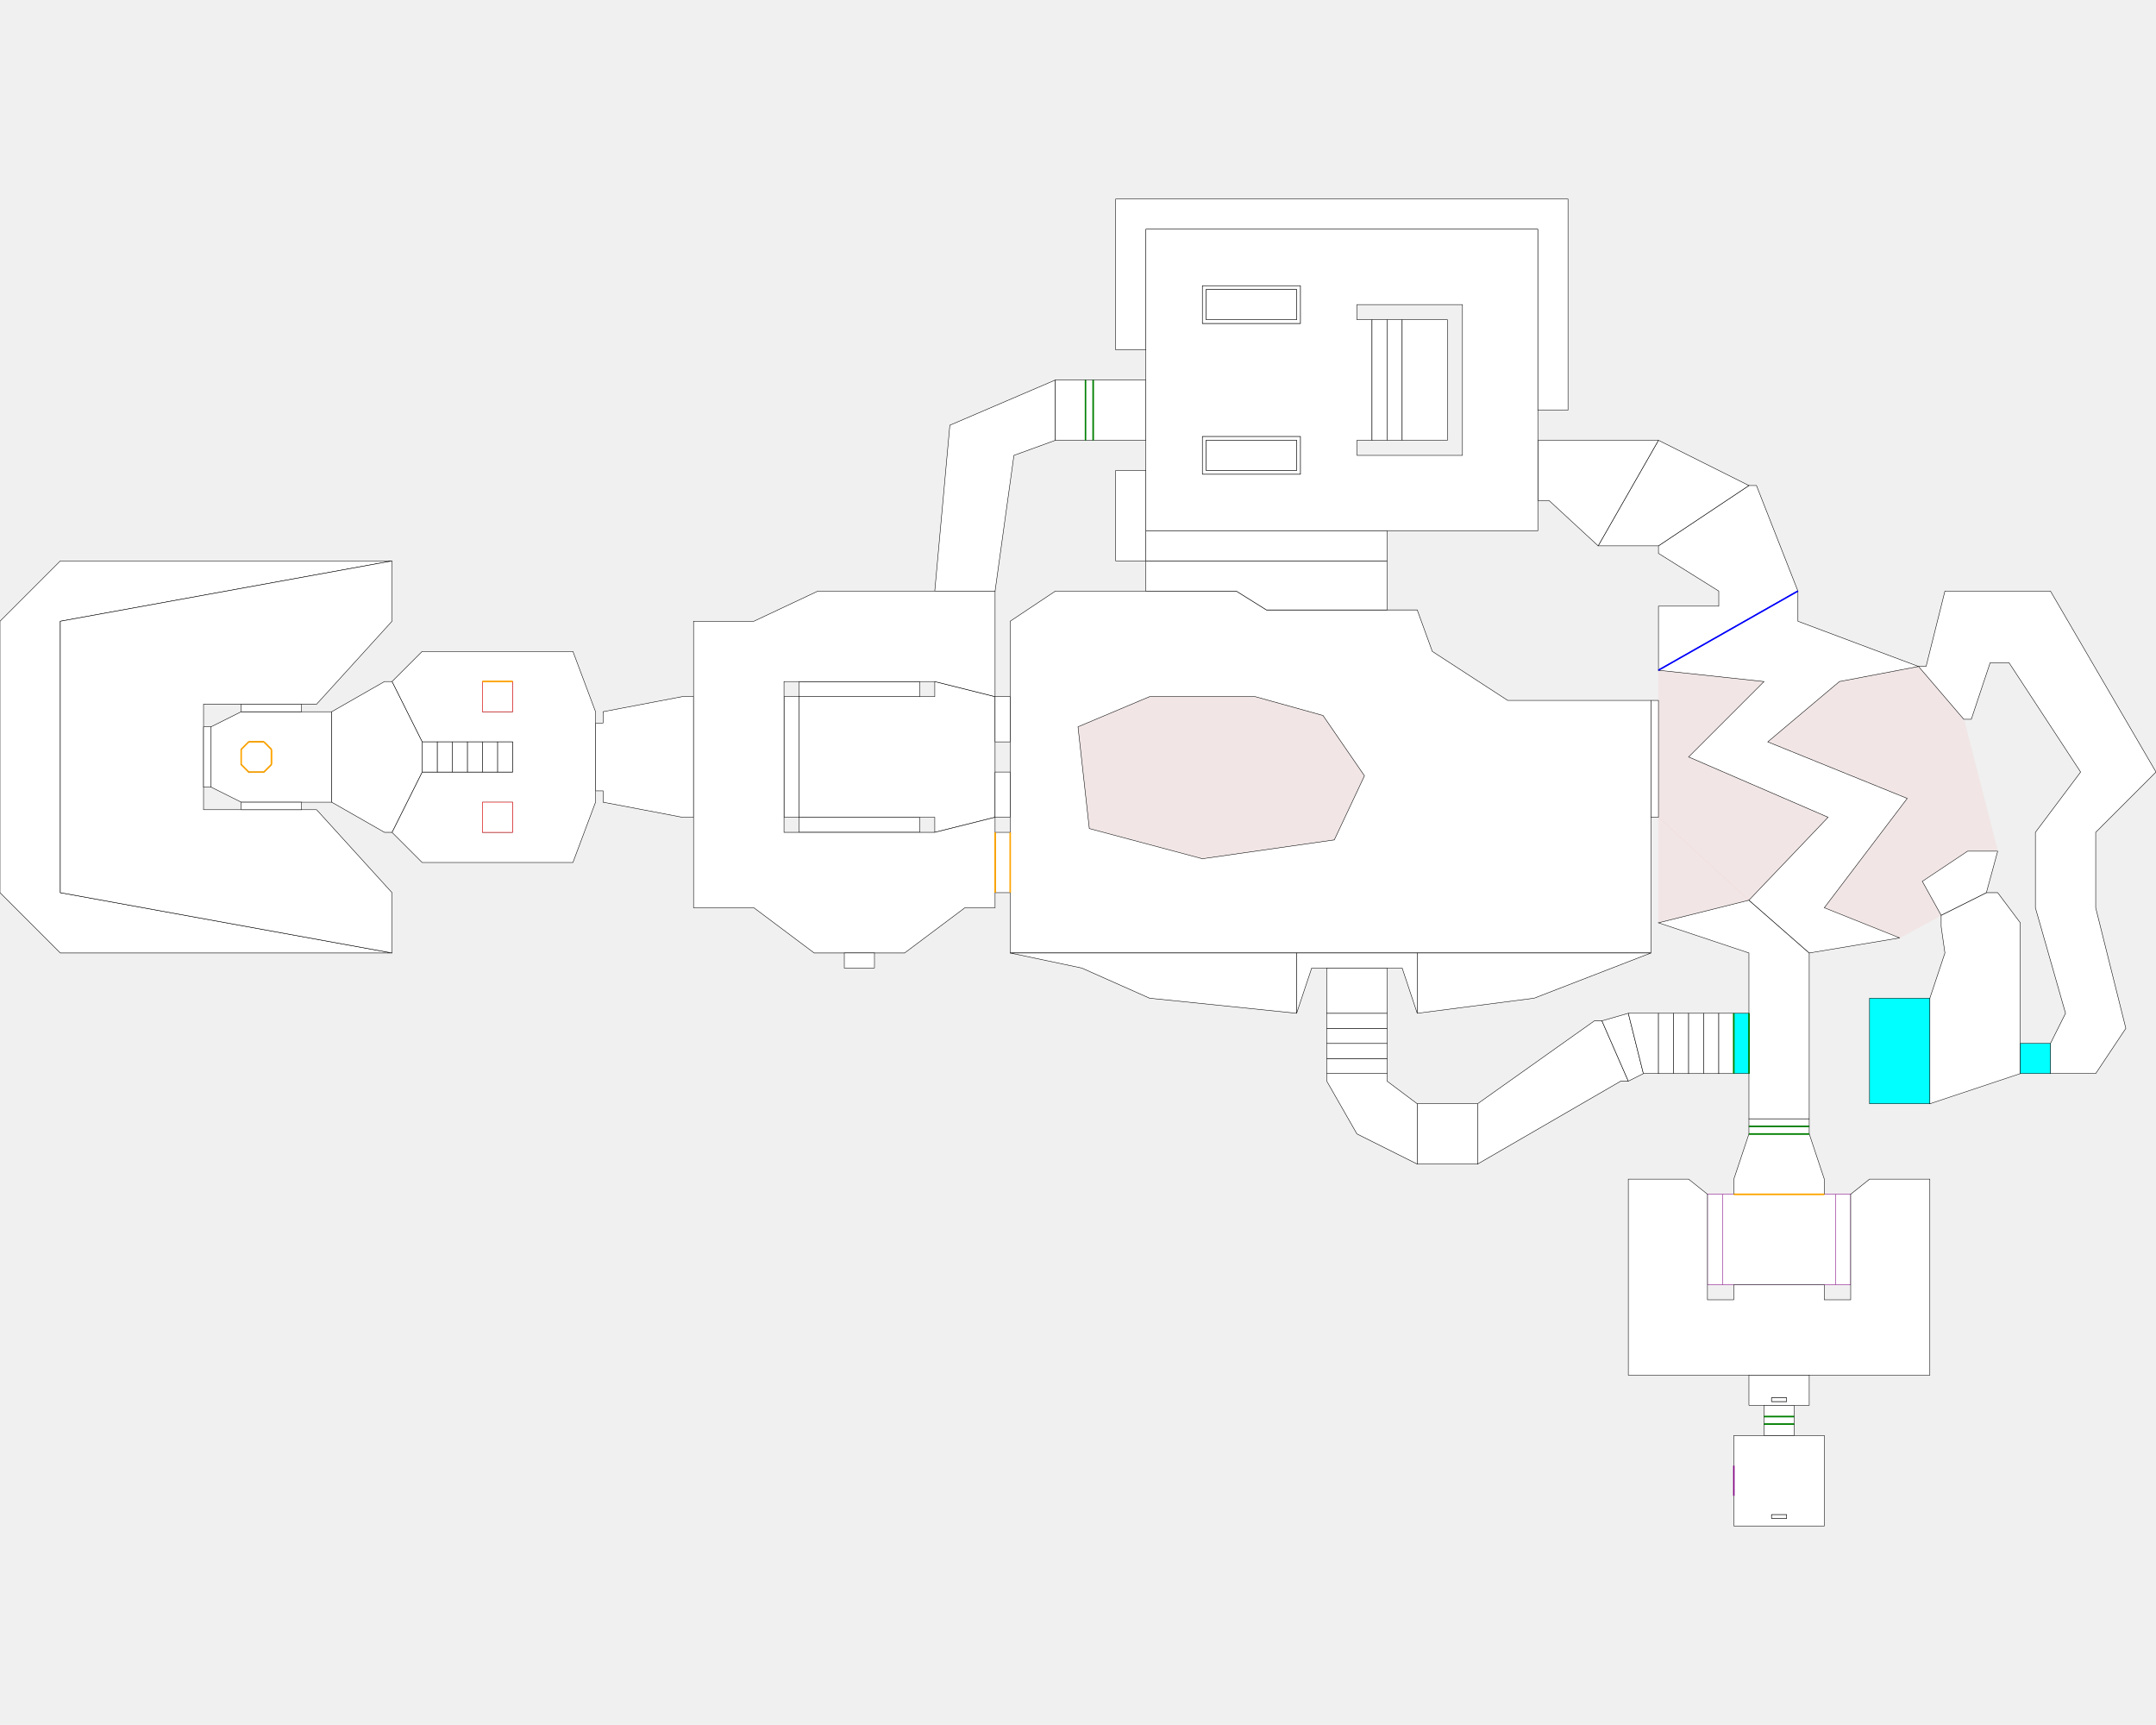
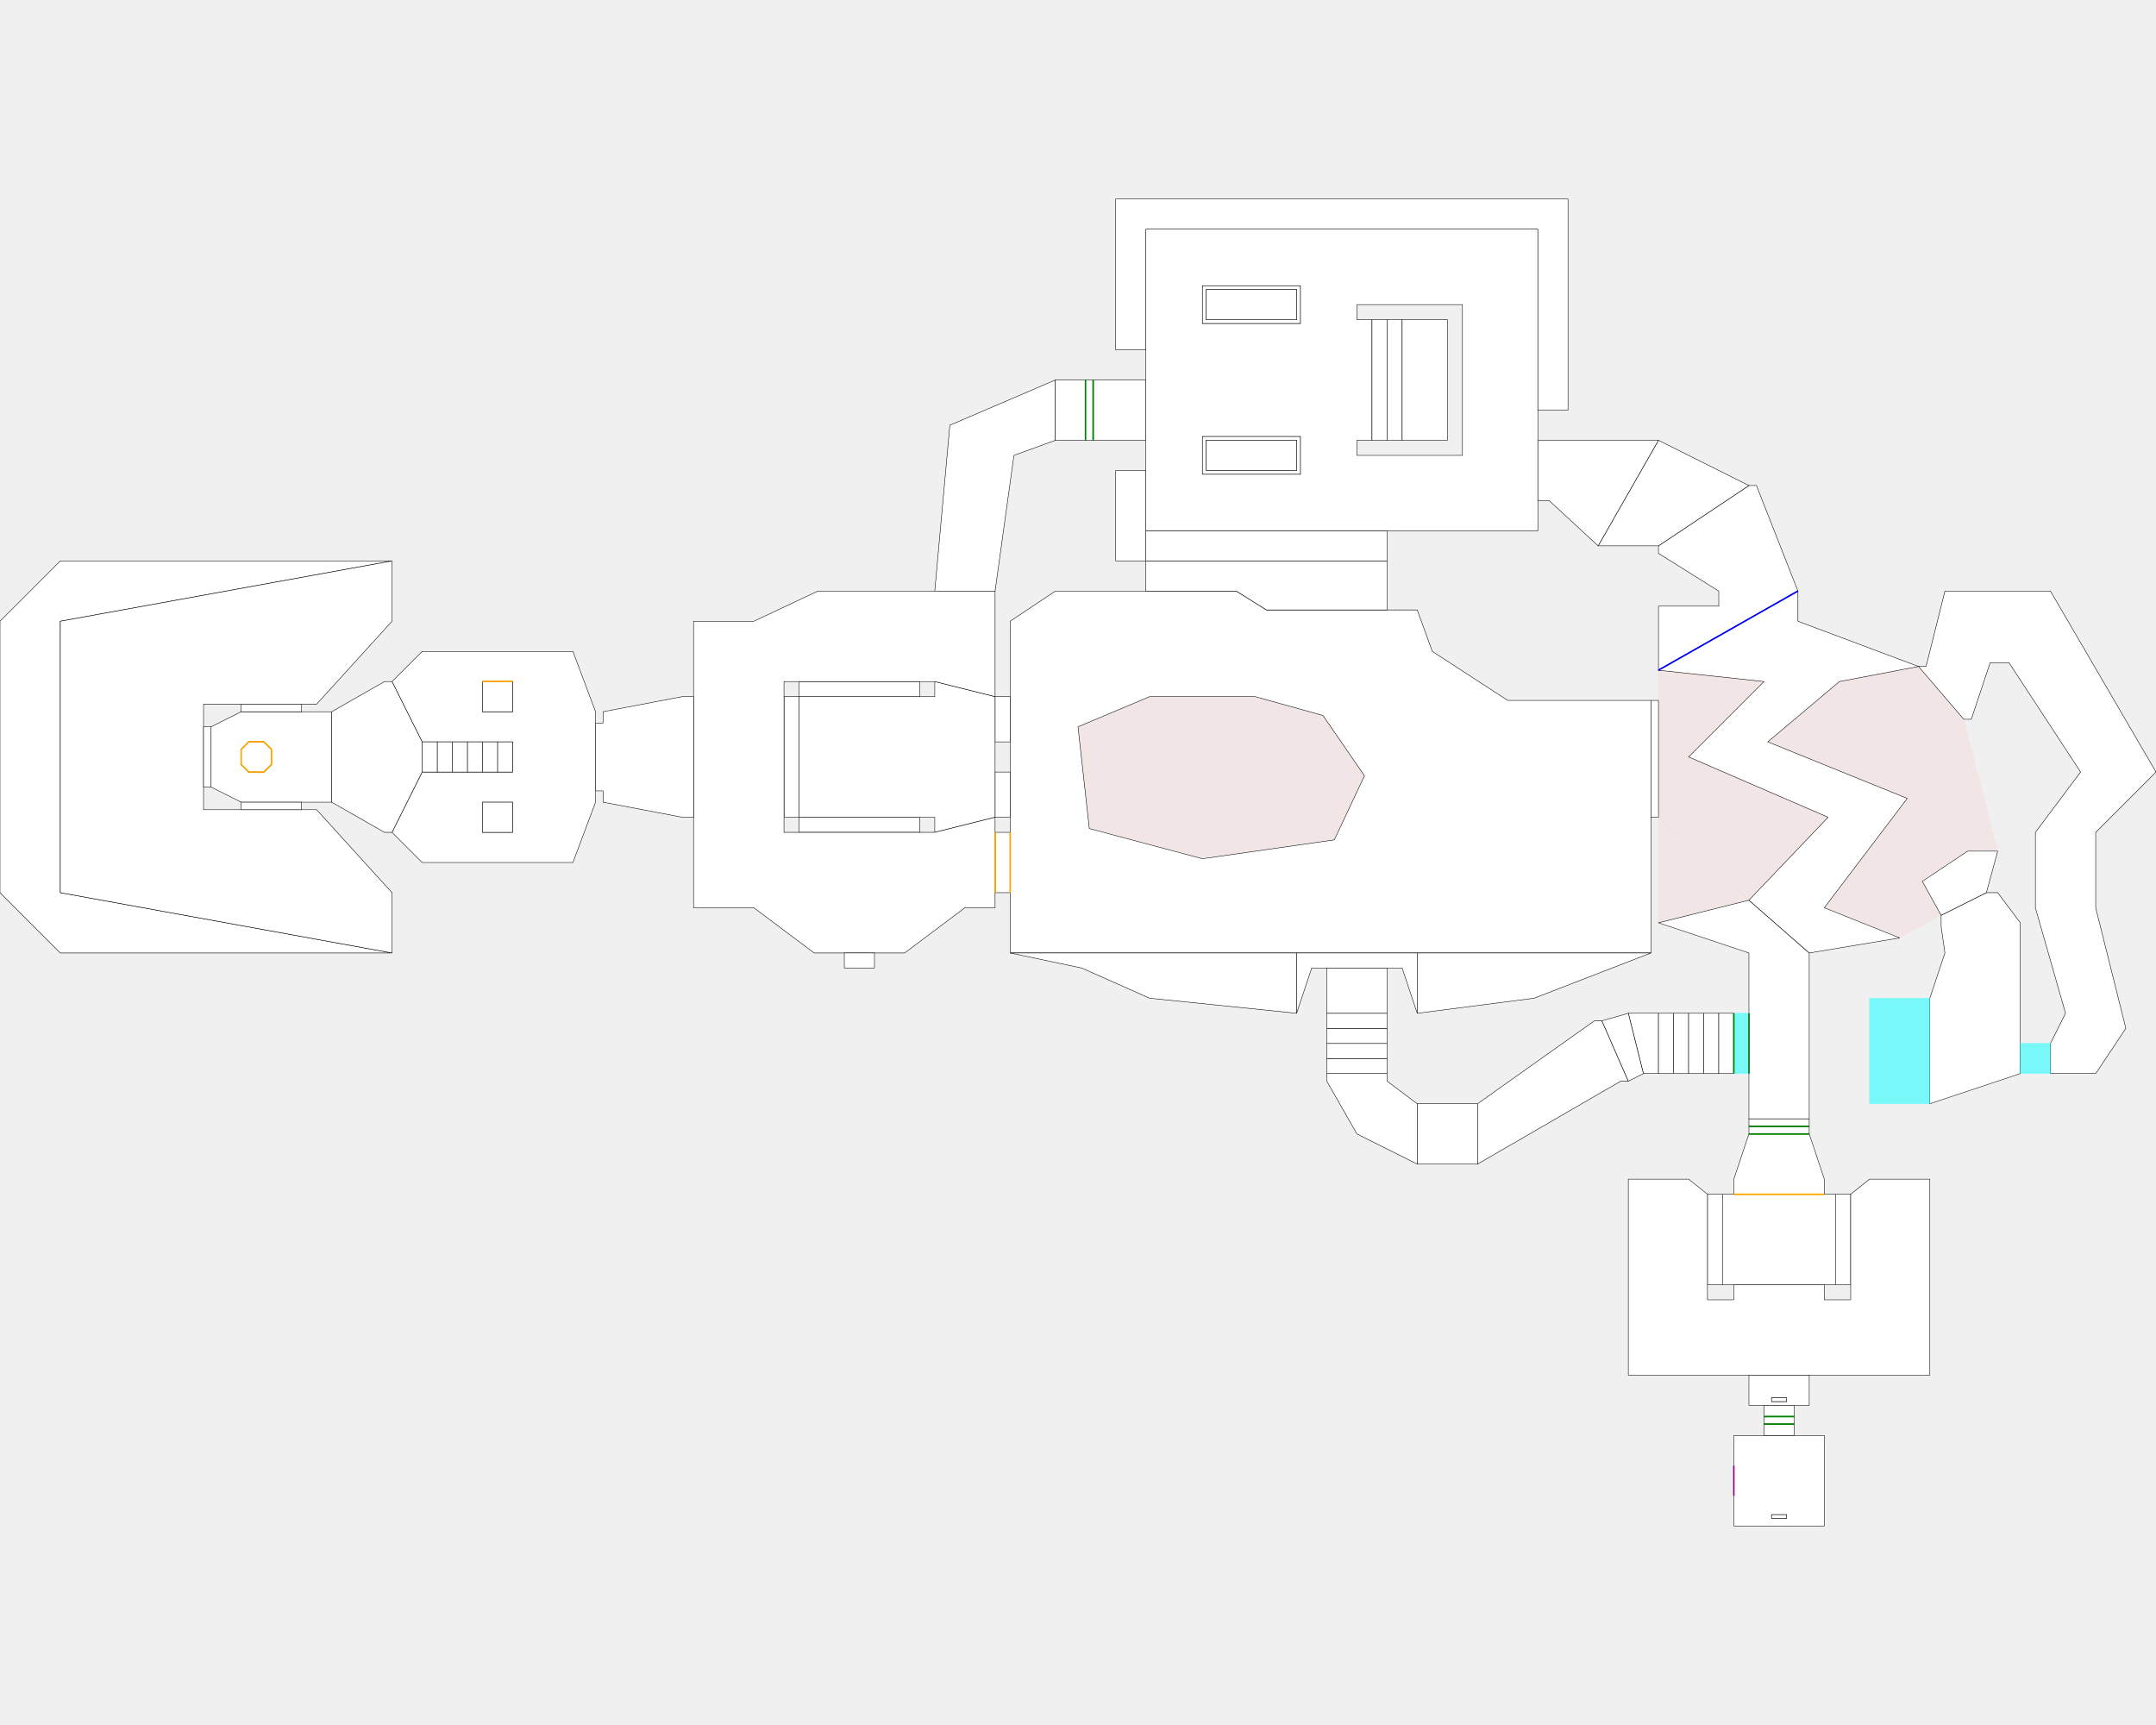
<svg xmlns="http://www.w3.org/2000/svg" width="1280" height="1024" viewBox="-768 2048 4576 2816">
-   <g>
-     <g fill="white" stroke="black" opacity="1.0" stroke-width="1">
-       <path d=" M 2048 3904 L 2176,3904 2176,3920 2240,3968 2240,4096 2112,4032 2048,3920 2048,3904" fill-rule="evenodd" />
-     </g>
-     <g fill="white" stroke="black" opacity="1.0" stroke-width="1">
-       <path d=" M 2264 3968 L 2344,3968 2368,3968 2368,4096 2344,4096 2264,4096 2240,4096 2240,3968 2264,3968" fill-rule="evenodd" />
-     </g>
-     <g fill="white" stroke="black" opacity="1.0" stroke-width="1">
-       <path d=" M 2368 3968 L 2368,4096 2672,3920 2688,3920 2632,3792 2616,3792 2368,3968" fill-rule="evenodd" />
-     </g>
-     <g fill="white" stroke="black" opacity="1.0" stroke-width="1">
-       <path d=" M 2048 3904 L 2048,3872 2176,3872 2176,3904 2048,3904" fill-rule="evenodd" />
-     </g>
-     <g fill="white" stroke="black" opacity="1.0" stroke-width="1">
-       <path d=" M 2688 3920 L 2632,3792 2688,3776 2720,3904 2688,3920" fill-rule="evenodd" />
-     </g>
-     <g fill="white" stroke="black" opacity="1.0" stroke-width="1">
-       <path d=" M 2048 3872 L 2048,3840 2176,3840 2176,3872 2048,3872" fill-rule="evenodd" />
-     </g>
-     <g fill="white" stroke="black" opacity="1.0" stroke-width="1">
-       <path d=" M 2720 3904 L 2688,3776 2752,3776 2752,3904 2720,3904" fill-rule="evenodd" />
-     </g>
-     <g fill="white" stroke="black" opacity="1.0" stroke-width="1">
-       <path d=" M 2048 3840 L 2048,3808 2176,3808 2176,3840 2048,3840" fill-rule="evenodd" />
-     </g>
-     <g fill="white" stroke="black" opacity="1.0" stroke-width="1">
-       <path d=" M 2752 3904 L 2752,3776 2784,3776 2784,3904 2752,3904" fill-rule="evenodd" />
-     </g>
+   <g fill-rule="evenodd">
    <g fill="red" stroke="red" opacity="0.05" stroke-width="1">
-       <path d=" M 2040 3144 L 2128,3272 2064,3408 1784,3448 1544,3384 1520,3168 1672,3104 1896,3104 2040,3144" fill-rule="evenodd" />
-     </g>
-     <g fill="white" stroke="black" opacity="1.0" stroke-width="1">
-       <path d=" M 2048 3808 L 2048,3776 2176,3776 2176,3808 2048,3808" fill-rule="evenodd" />
-     </g>
-     <g fill="white" stroke="black" opacity="1.0" stroke-width="1">
-       <path d=" M 2784 3904 L 2784,3776 2816,3776 2816,3904 2784,3904" fill-rule="evenodd" />
-     </g>
-     <g fill="white" stroke="black" opacity="1.0" stroke-width="1">
-       <path d=" M 2432 3112 L 2736,3112 2736,3360 2736,3648 2240,3648 1984,3648 1376,3648 1376,3520 1376,3392 1376,3360 1376,3264 1376,3200 1376,3104 1376,2944 1472,2880 1664,2880 1856,2880 1920,2920 2176,2920 2240,2920 2272,3008 2432,3112 M 1896 3104 L 2040,3144 2128,3272 2064,3408 1784,3448 1544,3384 1520,3168 1672,3104 1896,3104" fill-rule="evenodd" />
+       <path d="M 2040 3144 L 2128 3272 2064 3408 1784 3448 1544 3384 1520 3168 1672 3104 1896 3104 2040 3144 " />
+     </g>
+     <g fill="white" stroke="black" opacity="1.0" stroke-width="1">
+       <path d="M 2432 3112 L 2736 3112 2736 3360 2736 3648 2240 3648 1984 3648 1376 3648 1376 3520 1376 3392 1376 3360 1376 3264 1376 3200 1376 3104 1376 2944 1472 2880 1664 2880 1856 2880 1920 2920 2176 2920 2240 2920 2272 3008 2432 3112 M 1896 3104 L 2040 3144 2128 3272 2064 3408 1784 3448 1544 3384 1520 3168 1672 3104 1896 3104 " />
      <path d="M 1376 3520 L 1376 3392" stroke="orange" stroke-width="3" />
    </g>
    <g fill="white" stroke="black" opacity="1.0" stroke-width="1">
-       <path d=" M 1984 3648 L 1984,3776 1672,3744 1528,3680 1376,3648 1984,3648" fill-rule="evenodd" />
-     </g>
-     <g fill="white" stroke="black" opacity="1.0" stroke-width="1">
-       <path d=" M 2240 3648 L 2240,3776 2208,3680 2176,3680 2048,3680 2016,3680 1984,3776 1984,3648 2240,3648" fill-rule="evenodd" />
-     </g>
-     <g fill="white" stroke="black" opacity="1.0" stroke-width="1">
-       <path d=" M 2176 3704 L 2176,3680 2048,3680 2048,3704 2048,3776 2176,3776 2176,3704" fill-rule="evenodd" />
-     </g>
-     <g fill="white" stroke="black" opacity="1.0" stroke-width="1">
-       <path d=" M 2736 3648 L 2488,3744 2240,3776 2240,3648 2736,3648" fill-rule="evenodd" />
-     </g>
-     <g fill="white" stroke="black" opacity="1.0" stroke-width="1">
-       <path d=" M 2816 3904 L 2816,3776 2848,3776 2848,3904 2816,3904" fill-rule="evenodd" />
-     </g>
-     <g fill="red" stroke="red" opacity="0.05" stroke-width="1">
-       <path d=" M 2752 3584 L 2752,3360 2944,3536 2752,3584" fill-rule="evenodd" />
-     </g>
-     <g fill="red" stroke="red" opacity="0.05" stroke-width="1">
-       <path d=" M 3352 3568 L 3264,3616 3104,3552 3280,3320 2984,3200 3136,3072 3304,3040 3400,3152 3472,3432 3408,3432 3312,3496 3352,3568" fill-rule="evenodd" />
-     </g>
-     <g fill="white" stroke="black" opacity="1.0" stroke-width="1">
-       <path d=" M 3328 3744 L 3328,3968 3520,3904 3520,3840 3520,3584 3472,3520 3448,3520 3352,3568 3352,3592 3360,3648 3328,3744" fill-rule="evenodd" />
-     </g>
-     <g fill="red" stroke="red" opacity="0.05" stroke-width="1">
-       <path d=" M 2976 3072 L 2816,3232 3112,3360 2944,3536 2752,3360 2752,3112 2752,3048 2976,3072" fill-rule="evenodd" />
-     </g>
-     <g fill="aqua" stroke="black" opacity="1.0" stroke-width="1">
-       <path d=" M 3304 3744 L 3328,3744 3328,3968 3304,3968 3200,3968 3200,3744 3304,3744" fill-rule="evenodd" />
-     </g>
-     <g fill="white" stroke="black" opacity="1.0" stroke-width="1">
-       <path d=" M 2848 3904 L 2848,3776 2880,3776 2880,3904 2848,3904" fill-rule="evenodd" />
-     </g>
-     <g fill="white" stroke="black" opacity="1.0" stroke-width="1">
-       <path d=" M 3048 2880 L 2752,3048 2752,2912 2880,2912 2880,2880 2752,2800 2752,2784 2944,2656 2960,2656 3048,2880" fill-rule="evenodd" />
-       <path d="M 2752 3048 L 3048 2880" stroke="blue" stroke-width="3" />
-     </g>
-     <g fill="white" stroke="black" opacity="1.0" stroke-width="1">
-       <path d=" M 2944 3776 L 2944,3648 2752,3584 2944,3536 3072,3648 3072,4000 2944,4000 2944,3904 2944,3776" fill-rule="evenodd" />
-       <path d="M 2944 3904 L 2944 3776" stroke="green" stroke-width="3" />
-     </g>
-     <g fill="white" stroke="black" opacity="1.0" stroke-width="1">
-       <path d=" M 3264 3616 L 3072,3648 2944,3536 3112,3360 2816,3232 2976,3072 2752,3048 3048,2880 3048,2944 3304,3040 3136,3072 2984,3200 3280,3320 3104,3552 3264,3616" fill-rule="evenodd" />
-       <path d="M 2752 3048 L 3048 2880" stroke="blue" stroke-width="3" />
-     </g>
-     <g fill="white" stroke="purple" opacity="1.0" stroke-width="1">
-       <path d=" M 2856 4352 L 2856,4160 2888,4160 2912,4160 3104,4160 3128,4160 3160,4160 3160,4352 3128,4352 3104,4352 2912,4352 2888,4352 2856,4352 M 3128 4160 L 3128,4192 3128,4320 3128,4192 3128,4160 M 2888 4320 L 2888,4352 2888,4320 2888,4192 2888,4160 2888,4192 2888,4320 M 3128 4320 L 3128,4352 3128,4320" fill-rule="evenodd" />
-       <path d="M 2912 4160 L 3104 4160" stroke="orange" stroke-width="3" />
-     </g>
-     <g fill="white" stroke="black" opacity="1.0" stroke-width="1">
-       <path d=" M 2912 4384 L 2912,4352 3104,4352 3104,4384 3160,4384 3160,4352 3160,4160 3200,4128 3328,4128 3328,4544 3072,4544 2944,4544 2688,4544 2688,4128 2816,4128 2856,4160 2856,4352 2856,4384 2912,4384" fill-rule="evenodd" />
-     </g>
-     <g fill="white" stroke="black" opacity="1.0" stroke-width="1">
-       <path d=" M 2944 4608 L 2944,4544 3072,4544 3072,4608 3040,4608 2976,4608 2944,4608 M 3024 4592 L 2992,4592 2992,4600 3024,4600 3024,4592" fill-rule="evenodd" />
-     </g>
-     <g fill="white" stroke="black" opacity="1.0" stroke-width="1">
-       <path d=" M 2992 4600 L 3024,4600 3024,4592 2992,4592 2992,4600" fill-rule="evenodd" />
-     </g>
-     <g fill="white" stroke="black" opacity="1.0" stroke-width="1">
-       <path d=" M 3040 4608 L 3040,4632 2976,4632 2976,4608 3040,4608" fill-rule="evenodd" />
-       <path d="M 3040 4632 L 2976 4632" stroke="green" stroke-width="3" />
-     </g>
-     <g fill="white" stroke="black" opacity="1.0" stroke-width="1">
-       <path d=" M 3040 4632 L 3040,4648 2976,4648 2976,4632 3040,4632" fill-rule="evenodd" />
-       <path d="M 2976 4648 L 3040 4648" stroke="green" stroke-width="3" />
-       <path d="M 3040 4632 L 2976 4632" stroke="green" stroke-width="3" />
-     </g>
-     <g fill="white" stroke="black" opacity="1.0" stroke-width="1">
-       <path d=" M 3040 4672 L 3104,4672 3104,4864 2912,4864 2912,4800 2912,4736 2912,4672 2976,4672 3040,4672 M 2992 4840 L 2992,4848 3024,4848 3024,4840 2992,4840" fill-rule="evenodd" />
-       <path d="M 2912 4800 L 2912 4736" stroke="purple" stroke-width="3" />
-     </g>
-     <g fill="white" stroke="black" opacity="1.0" stroke-width="1">
-       <path d=" M 2992 4848 L 3024,4848 3024,4840 2992,4840 2992,4848" fill-rule="evenodd" />
-     </g>
-     <g fill="white" stroke="black" opacity="1.0" stroke-width="1">
-       <path d=" M 2976 4672 L 2976,4648 3040,4648 3040,4672 2976,4672" fill-rule="evenodd" />
-       <path d="M 2976 4648 L 3040 4648" stroke="green" stroke-width="3" />
-     </g>
-     <g fill="white" stroke="black" opacity="1.0" stroke-width="1">
-       <path d=" M 2912 3904 L 2912,3776 2880,3776 2880,3904 2912,3904" fill-rule="evenodd" />
-       <path d="M 2912 3776 L 2912 3904" stroke="green" stroke-width="3" />
-     </g>
-     <g fill="white" stroke="black" opacity="1.0" stroke-width="1">
-       <path d=" M 3072 4000 L 2944,4000 2944,4016 3072,4016 3072,4000" fill-rule="evenodd" />
-       <path d="M 3072 4016 L 2944 4016" stroke="green" stroke-width="3" />
-     </g>
-     <g fill="aqua" stroke="black" opacity="1.0" stroke-width="1">
-       <path d=" M 2912 3776 L 2944,3776 2944,3904 2912,3904 2912,3776" fill-rule="evenodd" />
-       <path d="M 2944 3904 L 2944 3776" stroke="green" stroke-width="3" />
-       <path d="M 2912 3776 L 2912 3904" stroke="green" stroke-width="3" />
-     </g>
-     <g fill="white" stroke="black" opacity="1.0" stroke-width="1">
-       <path d=" M 3072 4032 L 3104,4128 3104,4160 2912,4160 2912,4128 2944,4032 3072,4032" fill-rule="evenodd" />
-       <path d="M 2912 4160 L 3104 4160" stroke="orange" stroke-width="3" />
-       <path d="M 2944 4032 L 3072 4032" stroke="green" stroke-width="3" />
-     </g>
-     <g fill="white" stroke="black" opacity="1.0" stroke-width="1">
-       <path d=" M 2944 4032 L 2944,4016 3072,4016 3072,4032 2944,4032" fill-rule="evenodd" />
-       <path d="M 3072 4016 L 2944 4016" stroke="green" stroke-width="3" />
-       <path d="M 2944 4032 L 3072 4032" stroke="green" stroke-width="3" />
-     </g>
-     <g fill="white" stroke="black" opacity="1.0" stroke-width="1">
-       <path d=" M 928 3360 L 928,3104 1184,3104 1216,3104 1216,3072 1344,3104 1344,3200 1344,3264 1344,3360 1216,3392 1216,3360 1184,3360 928,3360" fill-rule="evenodd" />
-     </g>
-     <g fill="white" stroke="black" opacity="1.0" stroke-width="1">
-       <path d=" M 2752 2560 L 2944,2656 2752,2784 2624,2784 2752,2560" fill-rule="evenodd" />
-     </g>
-     <g fill="white" stroke="black" opacity="1.0" stroke-width="1">
-       <path d=" M 1184 3360 L 1184,3392 928,3392 928,3360 896,3360 896,3104 928,3104 928,3360 1184,3360 M 928 3104 L 928,3072 1184,3072 1184,3104 928,3104" fill-rule="evenodd" />
-     </g>
-     <g fill="white" stroke="black" opacity="1.0" stroke-width="1">
-       <path d=" M 496 3304 L 496,3160 512,3160 512,3136 680,3104 704,3104 704,3360 680,3360 512,3328 512,3304 496,3304" fill-rule="evenodd" />
-     </g>
-     <g fill="white" stroke="black" opacity="1.0" stroke-width="1">
-       <path d=" M 64 3392 L 128,3264 160,3264 192,3264 224,3264 256,3264 288,3264 320,3264 320,3200 288,3200 256,3200 224,3200 192,3200 160,3200 128,3200 64,3072 128,3008 448,3008 496,3136 496,3160 496,3304 496,3328 448,3456 128,3456 64,3392 M 320 3392 L 320,3328 256,3328 256,3392 320,3392 M 256 3072 L 256,3136 320,3136 320,3072 256,3072" fill-rule="evenodd" />
-       <path d="M 320 3072 L 256 3072" stroke="orange" stroke-width="3" />
-     </g>
-     <g fill="white" stroke="black" opacity="1.0" stroke-width="1">
-       <path d=" M 2496 2560 L 2520,2560 2752,2560 2624,2784 2520,2688 2496,2688 2496,2560" fill-rule="evenodd" />
-     </g>
-     <g fill="white" stroke="black" opacity="1.0" stroke-width="1">
-       <path d=" M 2176 2816 L 1664,2816 1664,2880 1856,2880 1920,2920 2176,2920 2176,2816" fill-rule="evenodd" />
-     </g>
-     <g fill="white" stroke="black" opacity="1.0" stroke-width="1">
-       <path d=" M 1376 3520 L 1376,3392 1344,3392 1344,3520 1376,3520" fill-rule="evenodd" />
+       <path d="M 2176 2816 L 1664 2816 1664 2880 1856 2880 1920 2920 2176 2920 2176 2816 " />
+     </g>
+     <g fill="white" stroke="black" opacity="1.0" stroke-width="1">
+       <path d="M 1376 3360 L 1376 3264 1344 3264 1344 3360 1376 3360 " />
+     </g>
+     <g fill="white" stroke="black" opacity="1.0" stroke-width="1">
+       <path d="M 1376 3520 L 1376 3392 1344 3392 1344 3520 1376 3520 " />
      <path d="M 1344 3392 L 1344 3520" stroke="orange" stroke-width="3" />
      <path d="M 1376 3520 L 1376 3392" stroke="orange" stroke-width="3" />
    </g>
    <g fill="white" stroke="black" opacity="1.0" stroke-width="1">
-       <path d=" M 2176 2752 L 1664,2752 1664,2624 1664,2600 1664,2560 1664,2432 1664,2392 1664,2368 1664,2112 2496,2112 2496,2496 2496,2520 2496,2560 2496,2688 2496,2752 2200,2752 2176,2752 M 1992 2552 L 1784,2552 1784,2632 1992,2632 1992,2552 M 1784 2232 L 1784,2312 1992,2312 1992,2232 1784,2232 M 2112 2592 L 2336,2592 2336,2272 2112,2272 2112,2304 2144,2304 2144,2560 2112,2560 2112,2592" fill-rule="evenodd" />
-     </g>
-     <g fill="white" stroke="black" opacity="1.0" stroke-width="1">
-       <path d=" M 1984 2304 L 1984,2240 1792,2240 1792,2304 1984,2304 M 1992 2232 L 1784,2232 1784,2312 1992,2312 1992,2232" fill-rule="evenodd" />
-     </g>
-     <g fill="white" stroke="black" opacity="1.0" stroke-width="1">
-       <path d=" M 1792 2304 L 1984,2304 1984,2240 1792,2240 1792,2304" fill-rule="evenodd" />
-     </g>
-     <g fill="white" stroke="black" opacity="1.0" stroke-width="1">
-       <path d=" M 1984 2624 L 1984,2560 1792,2560 1792,2624 1984,2624 M 1784 2632 L 1992,2632 1992,2552 1784,2552 1784,2632" fill-rule="evenodd" />
-     </g>
-     <g fill="white" stroke="black" opacity="1.0" stroke-width="1">
-       <path d=" M 1792 2624 L 1984,2624 1984,2560 1792,2560 1792,2624" fill-rule="evenodd" />
-     </g>
-     <g fill="white" stroke="black" opacity="1.0" stroke-width="1">
-       <path d=" M 1664 2432 L 1664,2560 1552,2560 1552,2432 1664,2432" fill-rule="evenodd" />
+       <path d="M 1344 3104 L 1344 3200 1376 3200 1376 3104 1344 3104 " />
+     </g>
+     <g fill="white" stroke="black" opacity="1.0" stroke-width="1">
+       <path d="M 2048 3904 L 2176 3904 2176 3920 2240 3968 2240 4096 2112 4032 2048 3920 2048 3904 " />
+     </g>
+     <g fill="white" stroke="black" opacity="1.0" stroke-width="1">
+       <path d="M 2048 3904 L 2048 3872 2176 3872 2176 3904 2048 3904 " />
+     </g>
+     <g fill="white" stroke="black" opacity="1.0" stroke-width="1">
+       <path d="M 2048 3872 L 2048 3840 2176 3840 2176 3872 2048 3872 " />
+     </g>
+     <g fill="white" stroke="black" opacity="1.0" stroke-width="1">
+       <path d="M 2048 3840 L 2048 3808 2176 3808 2176 3840 2048 3840 " />
+     </g>
+     <g fill="white" stroke="black" opacity="1.0" stroke-width="1">
+       <path d="M 2048 3808 L 2048 3776 2176 3776 2176 3808 2048 3808 " />
+     </g>
+     <g fill="white" stroke="black" opacity="1.0" stroke-width="1">
+       <path d="M 1984 3648 L 1984 3776 1672 3744 1528 3680 1376 3648 1984 3648 " />
+     </g>
+     <g fill="white" stroke="black" opacity="1.0" stroke-width="1">
+       <path d="M 2240 3648 L 2240 3776 2208 3680 2176 3680 2048 3680 2016 3680 1984 3776 1984 3648 2240 3648 " />
+     </g>
+     <g fill="white" stroke="black" opacity="1.0" stroke-width="1">
+       <path d="M 2176 3704 L 2176 3680 2048 3680 2048 3704 2048 3776 2176 3776 2176 3704 " />
+     </g>
+     <g fill="white" stroke="black" opacity="1.0" stroke-width="1">
+       <path d="M 1664 2816 L 1664 2752 2176 2752 2176 2816 1664 2816 " />
+     </g>
+     <g fill="white" stroke="black" opacity="1.0" stroke-width="1">
+       <path d="M 2176 2752 L 1664 2752 1664 2624 1664 2600 1664 2560 1664 2432 1664 2392 1664 2368 1664 2112 2496 2112 2496 2496 2496 2520 2496 2560 2496 2688 2496 2752 2200 2752 2176 2752 M 1992 2552 L 1784 2552 1784 2632 1992 2632 1992 2552 M 1784 2232 L 1784 2312 1992 2312 1992 2232 1784 2232 M 2112 2592 L 2336 2592 2336 2272 2112 2272 2112 2304 2144 2304 2144 2560 2112 2560 2112 2592 " />
+     </g>
+     <g fill="white" stroke="black" opacity="1.0" stroke-width="1">
+       <path d="M 1984 2304 L 1984 2240 1792 2240 1792 2304 1984 2304 M 1992 2232 L 1784 2232 1784 2312 1992 2312 1992 2232 " />
+     </g>
+     <g fill="white" stroke="black" opacity="1.0" stroke-width="1">
+       <path d="M 1792 2304 L 1984 2304 1984 2240 1792 2240 1792 2304 " />
+     </g>
+     <g fill="white" stroke="black" opacity="1.0" stroke-width="1">
+       <path d="M 1984 2624 L 1984 2560 1792 2560 1792 2624 1984 2624 M 1784 2632 L 1992 2632 1992 2552 1784 2552 1784 2632 " />
+     </g>
+     <g fill="white" stroke="black" opacity="1.0" stroke-width="1">
+       <path d="M 1792 2624 L 1984 2624 1984 2560 1792 2560 1792 2624 " />
+     </g>
+     <g fill="white" stroke="black" opacity="1.0" stroke-width="1">
+       <path d="M 2176 2560 L 2144 2560 2144 2304 2176 2304 2176 2560 " />
+     </g>
+     <g fill="white" stroke="black" opacity="1.0" stroke-width="1">
+       <path d="M 2496 2048 L 2560 2048 2560 2112 2560 2496 2496 2496 2496 2112 1664 2112 1664 2368 1600 2368 1600 2112 1600 2048 1664 2048 2496 2048 " />
+     </g>
+     <g fill="white" stroke="black" opacity="1.0" stroke-width="1">
+       <path d="M 1664 2432 L 1664 2560 1552 2560 1552 2432 1664 2432 " />
      <path d="M 1552 2560 L 1552 2432" stroke="green" stroke-width="3" />
    </g>
    <g fill="white" stroke="black" opacity="1.0" stroke-width="1">
-       <path d=" M 1216 2880 L 1248,2528 1472,2432 1472,2560 1384,2592 1344,2880 1216,2880" fill-rule="evenodd" />
-     </g>
-     <g fill="white" stroke="black" opacity="1.0" stroke-width="1">
-       <path d=" M 1472 2432 L 1472,2560 1536,2560 1536,2432 1472,2432" fill-rule="evenodd" />
+       <path d="M 1664 2816 L 1600 2816 1600 2752 1600 2624 1664 2624 1664 2752 1664 2816 " />
+     </g>
+     <g fill="white" stroke="black" opacity="1.0" stroke-width="1">
+       <path d="M 1216 2880 L 1248 2528 1472 2432 1472 2560 1384 2592 1344 2880 1216 2880 " />
+     </g>
+     <g fill="white" stroke="black" opacity="1.0" stroke-width="1">
+       <path d="M 1472 2432 L 1472 2560 1536 2560 1536 2432 1472 2432 " />
      <path d="M 1536 2432 L 1536 2560" stroke="green" stroke-width="3" />
    </g>
    <g fill="white" stroke="black" opacity="1.0" stroke-width="1">
-       <path d=" M 1552 2560 L 1552,2432 1536,2432 1536,2560 1552,2560" fill-rule="evenodd" />
+       <path d="M 1552 2560 L 1552 2432 1536 2432 1536 2560 1552 2560 " />
      <path d="M 1536 2432 L 1536 2560" stroke="green" stroke-width="3" />
      <path d="M 1552 2560 L 1552 2432" stroke="green" stroke-width="3" />
    </g>
    <g fill="white" stroke="black" opacity="1.0" stroke-width="1">
-       <path d=" M 1344 3104 L 1216,3072 1184,3072 928,3072 896,3072 896,3104 896,3360 896,3392 928,3392 1184,3392 1216,3392 1344,3360 1344,3392 1344,3520 1344,3552 1280,3552 1152,3648 1088,3648 1024,3648 960,3648 832,3552 704,3552 704,3360 704,3104 704,2944 832,2944 968,2880 1216,2880 1344,2880 1344,3104" fill-rule="evenodd" />
+       <path d="M 928 3360 L 928 3104 1184 3104 1216 3104 1216 3072 1344 3104 1344 3200 1344 3264 1344 3360 1216 3392 1216 3360 1184 3360 928 3360 " />
+     </g>
+     <g fill="white" stroke="black" opacity="1.0" stroke-width="1">
+       <path d="M 1184 3360 L 1184 3392 928 3392 928 3360 896 3360 896 3104 928 3104 928 3360 1184 3360 M 928 3104 L 928 3072 1184 3072 1184 3104 928 3104 " />
+     </g>
+     <g fill="white" stroke="black" opacity="1.0" stroke-width="1">
+       <path d="M 1344 3104 L 1216 3072 1184 3072 928 3072 896 3072 896 3104 896 3360 896 3392 928 3392 1184 3392 1216 3392 1344 3360 1344 3392 1344 3520 1344 3552 1280 3552 1152 3648 1088 3648 1024 3648 960 3648 832 3552 704 3552 704 3360 704 3104 704 2944 832 2944 968 2880 1216 2880 1344 2880 1344 3104 " />
      <path d="M 1344 3392 L 1344 3520" stroke="orange" stroke-width="3" />
    </g>
    <g fill="white" stroke="black" opacity="1.0" stroke-width="1">
-       <path d=" M 1088 3680 L 1024,3680 1024,3648 1088,3648 1088,3680" fill-rule="evenodd" />
-     </g>
-     <g fill="white" stroke="black" opacity="1.0" stroke-width="1">
-       <path d=" M 64 2816 L -640,2944 -640,3520 64,3648 -640,3648 -768,3520 -768,2944 -640,2816 64,2816" fill-rule="evenodd" />
-     </g>
-     <g fill="white" stroke="black" opacity="1.0" stroke-width="1">
-       <path d=" M -96 3344 L 64,3520 64,3648 -640,3520 -640,2944 64,2816 64,2944 -96,3120 -128,3120 -256,3120 -336,3120 -336,3168 -336,3296 -336,3344 -256,3344 -128,3344 -96,3344" fill-rule="evenodd" />
-     </g>
-     <g fill="white" stroke="black" opacity="1.0" stroke-width="1">
-       <path d=" M 2736 3112 L 2752,3112 2752,3360 2736,3360 2736,3112" fill-rule="evenodd" />
-     </g>
-     <g fill="white" stroke="black" opacity="1.0" stroke-width="1">
-       <path d=" M 1376 3360 L 1376,3264 1344,3264 1344,3360 1376,3360" fill-rule="evenodd" />
-     </g>
-     <g fill="white" stroke="black" opacity="1.0" stroke-width="1">
-       <path d=" M 1344 3104 L 1344,3200 1376,3200 1376,3104 1344,3104" fill-rule="evenodd" />
-     </g>
-     <g fill="white" stroke="black" opacity="1.0" stroke-width="1">
-       <path d=" M 2176 2560 L 2144,2560 2144,2304 2176,2304 2176,2560" fill-rule="evenodd" />
-     </g>
-     <g fill="white" stroke="black" opacity="1.0" stroke-width="1">
-       <path d=" M 288 3200 L 288,3264 320,3264 320,3200 288,3200" fill-rule="evenodd" />
-     </g>
-     <g fill="white" stroke="black" opacity="1.0" stroke-width="1">
-       <path d=" M 2208 2560 L 2176,2560 2176,2304 2208,2304 2208,2560" fill-rule="evenodd" />
-     </g>
-     <g fill="white" stroke="black" opacity="1.0" stroke-width="1">
-       <path d=" M 288 3200 L 256,3200 256,3264 288,3264 288,3200" fill-rule="evenodd" />
-     </g>
-     <g fill="white" stroke="black" opacity="1.0" stroke-width="1">
-       <path d=" M 2208 2560 L 2208,2304 2304,2304 2304,2560 2208,2560" fill-rule="evenodd" />
-     </g>
-     <g fill="white" stroke="black" opacity="1.0" stroke-width="1">
-       <path d=" M 1664 2816 L 1664,2752 2176,2752 2176,2816 1664,2816" fill-rule="evenodd" />
-     </g>
-     <g fill="white" stroke="black" opacity="1.0" stroke-width="1">
-       <path d=" M 2496 2048 L 2560,2048 2560,2112 2560,2496 2496,2496 2496,2112 1664,2112 1664,2368 1600,2368 1600,2112 1600,2048 1664,2048 2496,2048" fill-rule="evenodd" />
-     </g>
-     <g fill="white" stroke="black" opacity="1.0" stroke-width="1">
-       <path d=" M 1664 2816 L 1600,2816 1600,2752 1600,2624 1664,2624 1664,2752 1664,2816" fill-rule="evenodd" />
-     </g>
-     <g fill="white" stroke="red" opacity="1.0" stroke-width="1">
-       <path d=" M 256 3328 L 256,3392 320,3392 320,3328 256,3328" fill-rule="evenodd" />
-     </g>
-     <g fill="white" stroke="red" opacity="1.0" stroke-width="1">
-       <path d=" M 256 3072 L 256,3136 320,3136 320,3072 256,3072" fill-rule="evenodd" />
+       <path d="M 1088 3680 L 1024 3680 1024 3648 1088 3648 1088 3680 " />
+     </g>
+     <g fill="white" stroke="black" opacity="1.0" stroke-width="1">
+       <path d="M 496 3304 L 496 3160 512 3160 512 3136 680 3104 704 3104 704 3360 680 3360 512 3328 512 3304 496 3304 " />
+     </g>
+     <g fill="white" stroke="black" opacity="1.0" stroke-width="1">
+       <path d="M 64 3392 L 128 3264 160 3264 192 3264 224 3264 256 3264 288 3264 320 3264 320 3200 288 3200 256 3200 224 3200 192 3200 160 3200 128 3200 64 3072 128 3008 448 3008 496 3136 496 3160 496 3304 496 3328 448 3456 128 3456 64 3392 M 320 3392 L 320 3328 256 3328 256 3392 320 3392 M 256 3072 L 256 3136 320 3136 320 3072 256 3072 " />
      <path d="M 320 3072 L 256 3072" stroke="orange" stroke-width="3" />
    </g>
    <g fill="white" stroke="black" opacity="1.0" stroke-width="1">
-       <path d=" M 256 3200 L 224,3200 224,3264 256,3264 256,3200" fill-rule="evenodd" />
-     </g>
-     <g fill="white" stroke="black" opacity="1.0" stroke-width="1">
-       <path d=" M 224 3200 L 192,3200 192,3264 224,3264 224,3200" fill-rule="evenodd" />
-     </g>
-     <g fill="white" stroke="black" opacity="1.0" stroke-width="1">
-       <path d=" M 192 3200 L 160,3200 160,3264 192,3264 192,3200" fill-rule="evenodd" />
-     </g>
-     <g fill="white" stroke="black" opacity="1.0" stroke-width="1">
-       <path d=" M 128 3264 L 160,3264 160,3200 128,3200 128,3264" fill-rule="evenodd" />
-     </g>
-     <g fill="white" stroke="black" opacity="1.0" stroke-width="1">
-       <path d=" M 3472 3432 L 3408,3432 3312,3496 3352,3568 3448,3520 3472,3432" fill-rule="evenodd" />
-     </g>
-     <g fill="white" stroke="black" opacity="1.0" stroke-width="1">
-       <path d=" M -128 3328 L -256,3328 -320,3296 -320,3168 -256,3136 -128,3136 -88,3136 -64,3136 -64,3328 -88,3328 -128,3328 M -208 3264 L -192,3248 -192,3216 -208,3200 -240,3200 -256,3216 -256,3248 -240,3264 -208,3264" fill-rule="evenodd" />
+       <path d="M 288 3200 L 288 3264 320 3264 320 3200 288 3200 " />
+     </g>
+     <g fill="white" stroke="black" opacity="1.0" stroke-width="1">
+       <path d="M 288 3200 L 256 3200 256 3264 288 3264 288 3200 " />
+     </g>
+     <g fill="white" stroke="black" opacity="1.0" stroke-width="1">
+       <path d="M 256 3328 L 256 3392 320 3392 320 3328 256 3328 " />
+     </g>
+     <g fill="white" stroke="black" opacity="1.0" stroke-width="1">
+       <path d="M 256 3072 L 256 3136 320 3136 320 3072 256 3072 " />
+       <path d="M 320 3072 L 256 3072" stroke="orange" stroke-width="3" />
+     </g>
+     <g fill="white" stroke="black" opacity="1.0" stroke-width="1">
+       <path d="M 256 3200 L 224 3200 224 3264 256 3264 256 3200 " />
+     </g>
+     <g fill="white" stroke="black" opacity="1.0" stroke-width="1">
+       <path d="M 224 3200 L 192 3200 192 3264 224 3264 224 3200 " />
+     </g>
+     <g fill="white" stroke="black" opacity="1.0" stroke-width="1">
+       <path d="M 192 3200 L 160 3200 160 3264 192 3264 192 3200 " />
+     </g>
+     <g fill="white" stroke="black" opacity="1.0" stroke-width="1">
+       <path d="M 64 2816 L -640 2944 -640 3520 64 3648 -640 3648 -768 3520 -768 2944 -640 2816 64 2816 " />
+     </g>
+     <g fill="white" stroke="black" opacity="1.0" stroke-width="1">
+       <path d="M -128 3328 L -256 3328 -320 3296 -320 3168 -256 3136 -128 3136 -88 3136 -64 3136 -64 3328 -88 3328 -128 3328 M -208 3264 L -192 3248 -192 3216 -208 3200 -240 3200 -256 3216 -256 3248 -240 3264 -208 3264 " />
      <path d="M -240 3264 L -208 3264" stroke="orange" stroke-width="3" />
      <path d="M -208 3264 L -192 3248" stroke="orange" stroke-width="3" />
      <path d="M -192 3248 L -192 3216" stroke="orange" stroke-width="3" />
      <path d="M -192 3216 L -208 3200" stroke="orange" stroke-width="3" />
      <path d="M -208 3200 L -240 3200" stroke="orange" stroke-width="3" />
      <path d="M -240 3200 L -256 3216" stroke="orange" stroke-width="3" />
      <path d="M -256 3216 L -256 3248" stroke="orange" stroke-width="3" />
      <path d="M -256 3248 L -240 3264" stroke="orange" stroke-width="3" />
    </g>
    <g fill="white" stroke="black" opacity="1.0" stroke-width="1">
-       <path d=" M 48 3392 L 64,3392 128,3264 128,3200 64,3072 48,3072 -64,3136 -64,3328 48,3392" fill-rule="evenodd" />
-     </g>
-     <g fill="white" stroke="black" opacity="1.0" stroke-width="1">
-       <path d=" M 3320 3040 L 3360,2880 3584,2880 3808,3264 3680,3392 3680,3552 3744,3808 3680,3904 3584,3904 3584,3840 3616,3776 3552,3552 3552,3392 3648,3264 3496,3032 3456,3032 3416,3152 3400,3152 3304,3040 3320,3040" fill-rule="evenodd" />
-     </g>
-     <g fill="aqua" stroke="black" opacity="1.0" stroke-width="1">
-       <path d=" M 3536 3840 L 3520,3840 3520,3904 3536,3904 3584,3904 3584,3840 3536,3840" fill-rule="evenodd" />
-     </g>
-     <g fill="white" stroke="black" opacity="1.0" stroke-width="1">
-       <path d=" M -192 3216 L -208,3200 -240,3200 -256,3216 -256,3248 -240,3264 -208,3264 -192,3248 -192,3216" fill-rule="evenodd" />
+       <path d="M -96 3344 L 64 3520 64 3648 -640 3520 -640 2944 64 2816 64 2944 -96 3120 -128 3120 -256 3120 -336 3120 -336 3168 -336 3296 -336 3344 -256 3344 -128 3344 -96 3344 " />
+     </g>
+     <g fill="white" stroke="black" opacity="1.0" stroke-width="1">
+       <path d="M -128 3120 L -128 3136 -256 3136 -256 3120 -128 3120 " />
+     </g>
+     <g fill="white" stroke="black" opacity="1.0" stroke-width="1">
+       <path d="M -192 3216 L -208 3200 -240 3200 -256 3216 -256 3248 -240 3264 -208 3264 -192 3248 -192 3216 " />
      <path d="M -240 3264 L -208 3264" stroke="orange" stroke-width="3" />
      <path d="M -208 3264 L -192 3248" stroke="orange" stroke-width="3" />
      <path d="M -192 3248 L -192 3216" stroke="orange" stroke-width="3" />
      <path d="M -192 3216 L -208 3200" stroke="orange" stroke-width="3" />
      <path d="M -208 3200 L -240 3200" stroke="orange" stroke-width="3" />
      <path d="M -240 3200 L -256 3216" stroke="orange" stroke-width="3" />
      <path d="M -256 3216 L -256 3248" stroke="orange" stroke-width="3" />
      <path d="M -256 3248 L -240 3264" stroke="orange" stroke-width="3" />
    </g>
    <g fill="white" stroke="black" opacity="1.0" stroke-width="1">
-       <path d=" M -128 3120 L -128,3136 -256,3136 -256,3120 -128,3120" fill-rule="evenodd" />
-     </g>
-     <g fill="white" stroke="black" opacity="1.0" stroke-width="1">
-       <path d=" M -336 3168 L -320,3168 -320,3296 -336,3296 -336,3168" fill-rule="evenodd" />
-     </g>
-     <g fill="white" stroke="black" opacity="1.0" stroke-width="1">
-       <path d=" M -256 3344 L -256,3328 -128,3328 -128,3344 -256,3344" fill-rule="evenodd" />
+       <path d="M -336 3168 L -320 3168 -320 3296 -336 3296 -336 3168 " />
+     </g>
+     <g fill="white" stroke="black" opacity="1.0" stroke-width="1">
+       <path d="M -256 3344 L -256 3328 -128 3328 -128 3344 -256 3344 " />
+     </g>
+     <g fill="white" stroke="black" opacity="1.0" stroke-width="1">
+       <path d="M 48 3392 L 64 3392 128 3264 128 3200 64 3072 48 3072 -64 3136 -64 3328 48 3392 " />
+     </g>
+     <g fill="white" stroke="black" opacity="1.0" stroke-width="1">
+       <path d="M 128 3264 L 160 3264 160 3200 128 3200 128 3264 " />
+     </g>
+     <g fill="white" stroke="black" opacity="1.0" stroke-width="1">
+       <path d="M 3048 2880 L 2752 3048 2752 2912 2880 2912 2880 2880 2752 2800 2752 2784 2944 2656 2960 2656 3048 2880 " />
+       <path d="M 2752 3048 L 3048 2880" stroke="blue" stroke-width="3" />
+     </g>
+     <g fill="white" stroke="black" opacity="1.0" stroke-width="1">
+       <path d="M 2752 2560 L 2944 2656 2752 2784 2624 2784 2752 2560 " />
+     </g>
+     <g fill="red" stroke="red" opacity="0.05" stroke-width="1">
+       <path d="M 2752 3584 L 2752 3360 2944 3536 2752 3584 " />
+     </g>
+     <g fill="white" stroke="black" opacity="1.0" stroke-width="1">
+       <path d="M 2944 3776 L 2944 3648 2752 3584 2944 3536 3072 3648 3072 4000 2944 4000 2944 3904 2944 3776 " />
+       <path d="M 2944 3904 L 2944 3776" stroke="green" stroke-width="3" />
+     </g>
+     <g fill="red" stroke="red" opacity="0.05" stroke-width="1">
+       <path d="M 3352 3568 L 3264 3616 3104 3552 3280 3320 2984 3200 3136 3072 3304 3040 3400 3152 3472 3432 3408 3432 3312 3496 3352 3568 " />
+     </g>
+     <g fill="white" stroke="black" opacity="1.0" stroke-width="1">
+       <path d="M 3328 3744 L 3328 3968 3520 3904 3520 3840 3520 3584 3472 3520 3448 3520 3352 3568 3352 3592 3360 3648 3328 3744 " />
+     </g>
+     <g fill="white" stroke="black" opacity="1.0" stroke-width="1">
+       <path d="M 3472 3432 L 3408 3432 3312 3496 3352 3568 3448 3520 3472 3432 " />
+     </g>
+     <g fill="white" stroke="black" opacity="1.0" stroke-width="1">
+       <path d="M 3264 3616 L 3072 3648 2944 3536 3112 3360 2816 3232 2976 3072 2752 3048 3048 2880 3048 2944 3304 3040 3136 3072 2984 3200 3280 3320 3104 3552 3264 3616 " />
+       <path d="M 2752 3048 L 3048 2880" stroke="blue" stroke-width="3" />
+     </g>
+     <g fill="red" stroke="red" opacity="0.05" stroke-width="1">
+       <path d="M 2976 3072 L 2816 3232 3112 3360 2944 3536 2752 3360 2752 3112 2752 3048 2976 3072 " />
+     </g>
+     <g fill="white" stroke="black" opacity="1.0" stroke-width="1">
+       <path d="M 3320 3040 L 3360 2880 3584 2880 3808 3264 3680 3392 3680 3552 3744 3808 3680 3904 3584 3904 3584 3840 3616 3776 3552 3552 3552 3392 3648 3264 3496 3032 3456 3032 3416 3152 3400 3152 3304 3040 3320 3040 " />
+     </g>
+     <g fill="white" stroke="black" opacity="1.0" stroke-width="1">
+       <path d="M 2208 2560 L 2176 2560 2176 2304 2208 2304 2208 2560 " />
+     </g>
+     <g fill="white" stroke="black" opacity="1.0" stroke-width="1">
+       <path d="M 2208 2560 L 2208 2304 2304 2304 2304 2560 2208 2560 " />
+     </g>
+     <g fill="white" stroke="black" opacity="1.0" stroke-width="1">
+       <path d="M 2496 2560 L 2520 2560 2752 2560 2624 2784 2520 2688 2496 2688 2496 2560 " />
+     </g>
+     <g fill="white" stroke="black" opacity="1.0" stroke-width="1">
+       <path d="M 2736 3112 L 2752 3112 2752 3360 2736 3360 2736 3112 " />
+     </g>
+     <g fill="white" stroke="black" opacity="1.0" stroke-width="1">
+       <path d="M 2736 3648 L 2488 3744 2240 3776 2240 3648 2736 3648 " />
+     </g>
+     <g fill="white" stroke="black" opacity="1.0" stroke-width="1">
+       <path d="M 2856 4352 L 2856 4160 2888 4160 2912 4160 3104 4160 3128 4160 3160 4160 3160 4352 3128 4352 3104 4352 2912 4352 2888 4352 2856 4352 M 3128 4160 L 3128 4192 3128 4320 3128 4192 3128 4160 M 2888 4320 L 2888 4352 2888 4320 2888 4192 2888 4160 2888 4192 2888 4320 M 3128 4320 L 3128 4352 3128 4320 " />
+       <path d="M 2912 4160 L 3104 4160" stroke="orange" stroke-width="3" />
+     </g>
+     <g fill="white" stroke="black" opacity="1.0" stroke-width="1">
+       <path d="M 2912 4384 L 2912 4352 3104 4352 3104 4384 3160 4384 3160 4352 3160 4160 3200 4128 3328 4128 3328 4544 3072 4544 2944 4544 2688 4544 2688 4128 2816 4128 2856 4160 2856 4352 2856 4384 2912 4384 " />
+     </g>
+     <g fill="white" stroke="black" opacity="1.0" stroke-width="1">
+       <path d="M 2944 4608 L 2944 4544 3072 4544 3072 4608 3040 4608 2976 4608 2944 4608 M 3024 4592 L 2992 4592 2992 4600 3024 4600 3024 4592 " />
+     </g>
+     <g fill="white" stroke="black" opacity="1.0" stroke-width="1">
+       <path d="M 2992 4600 L 3024 4600 3024 4592 2992 4592 2992 4600 " />
+     </g>
+     <g fill="white" stroke="black" opacity="1.0" stroke-width="1">
+       <path d="M 3040 4608 L 3040 4632 2976 4632 2976 4608 3040 4608 " />
+       <path d="M 3040 4632 L 2976 4632" stroke="green" stroke-width="3" />
+     </g>
+     <g fill="white" stroke="black" opacity="1.0" stroke-width="1">
+       <path d="M 3040 4632 L 3040 4648 2976 4648 2976 4632 3040 4632 " />
+       <path d="M 2976 4648 L 3040 4648" stroke="green" stroke-width="3" />
+       <path d="M 3040 4632 L 2976 4632" stroke="green" stroke-width="3" />
+     </g>
+     <g fill="white" stroke="black" opacity="1.0" stroke-width="1">
+       <path d="M 3040 4672 L 3104 4672 3104 4864 2912 4864 2912 4800 2912 4736 2912 4672 2976 4672 3040 4672 M 2992 4840 L 2992 4848 3024 4848 3024 4840 2992 4840 " />
+       <path d="M 2912 4800 L 2912 4736" stroke="purple" stroke-width="3" />
+     </g>
+     <g fill="white" stroke="black" opacity="1.0" stroke-width="1">
+       <path d="M 2992 4848 L 3024 4848 3024 4840 2992 4840 2992 4848 " />
+     </g>
+     <g fill="white" stroke="black" opacity="1.0" stroke-width="1">
+       <path d="M 2976 4672 L 2976 4648 3040 4648 3040 4672 2976 4672 " />
+       <path d="M 2976 4648 L 3040 4648" stroke="green" stroke-width="3" />
+     </g>
+     <g fill="white" stroke="black" opacity="1.0" stroke-width="1">
+       <path d="M 2720 3904 L 2688 3776 2752 3776 2752 3904 2720 3904 " />
+     </g>
+     <g fill="white" stroke="black" opacity="1.0" stroke-width="1">
+       <path d="M 2752 3904 L 2752 3776 2784 3776 2784 3904 2752 3904 " />
+     </g>
+     <g fill="white" stroke="black" opacity="1.0" stroke-width="1">
+       <path d="M 2784 3904 L 2784 3776 2816 3776 2816 3904 2784 3904 " />
+     </g>
+     <g fill="white" stroke="black" opacity="1.0" stroke-width="1">
+       <path d="M 2816 3904 L 2816 3776 2848 3776 2848 3904 2816 3904 " />
+     </g>
+     <g fill="white" stroke="black" opacity="1.0" stroke-width="1">
+       <path d="M 2848 3904 L 2848 3776 2880 3776 2880 3904 2848 3904 " />
+     </g>
+     <g fill="white" stroke="black" opacity="1.0" stroke-width="1">
+       <path d="M 2912 3904 L 2912 3776 2880 3776 2880 3904 2912 3904 " />
+       <path d="M 2912 3776 L 2912 3904" stroke="green" stroke-width="3" />
+     </g>
+     <g fill="white" stroke="black" opacity="1.0" stroke-width="1">
+       <path d="M 2264 3968 L 2344 3968 2368 3968 2368 4096 2344 4096 2264 4096 2240 4096 2240 3968 2264 3968 " />
+     </g>
+     <g fill="white" stroke="black" opacity="1.0" stroke-width="1">
+       <path d="M 2368 3968 L 2368 4096 2672 3920 2688 3920 2632 3792 2616 3792 2368 3968 " />
+     </g>
+     <g fill="white" stroke="black" opacity="1.0" stroke-width="1">
+       <path d="M 2688 3920 L 2632 3792 2688 3776 2720 3904 2688 3920 " />
+     </g>
+     <g fill="white" stroke="black" opacity="1.0" stroke-width="1">
+       <path d="M 3072 4000 L 2944 4000 2944 4016 3072 4016 3072 4000 " />
+       <path d="M 3072 4016 L 2944 4016" stroke="green" stroke-width="3" />
+     </g>
+     <g fill="aqua" stroke="aqua" opacity="0.5" stroke-width="1">
+       <path d="M 2912 3776 L 2944 3776 2944 3904 2912 3904 2912 3776 " />
+       <path d="M 2944 3904 L 2944 3776" stroke="green" stroke-width="3" />
+       <path d="M 2912 3776 L 2912 3904" stroke="green" stroke-width="3" />
+     </g>
+     <g fill="white" stroke="black" opacity="1.0" stroke-width="1">
+       <path d="M 3072 4032 L 3104 4128 3104 4160 2912 4160 2912 4128 2944 4032 3072 4032 " />
+       <path d="M 2912 4160 L 3104 4160" stroke="orange" stroke-width="3" />
+       <path d="M 2944 4032 L 3072 4032" stroke="green" stroke-width="3" />
+     </g>
+     <g fill="white" stroke="black" opacity="1.0" stroke-width="1">
+       <path d="M 2944 4032 L 2944 4016 3072 4016 3072 4032 2944 4032 " />
+       <path d="M 3072 4016 L 2944 4016" stroke="green" stroke-width="3" />
+       <path d="M 2944 4032 L 3072 4032" stroke="green" stroke-width="3" />
+     </g>
+     <g fill="aqua" stroke="aqua" opacity="0.5" stroke-width="1">
+       <path d="M 3304 3744 L 3328 3744 3328 3968 3304 3968 3200 3968 3200 3744 3304 3744 " />
+     </g>
+     <g fill="aqua" stroke="aqua" opacity="0.5" stroke-width="1">
+       <path d="M 3536 3840 L 3520 3840 3520 3904 3536 3904 3584 3904 3584 3840 3536 3840 " />
    </g>
  </g>
</svg>
